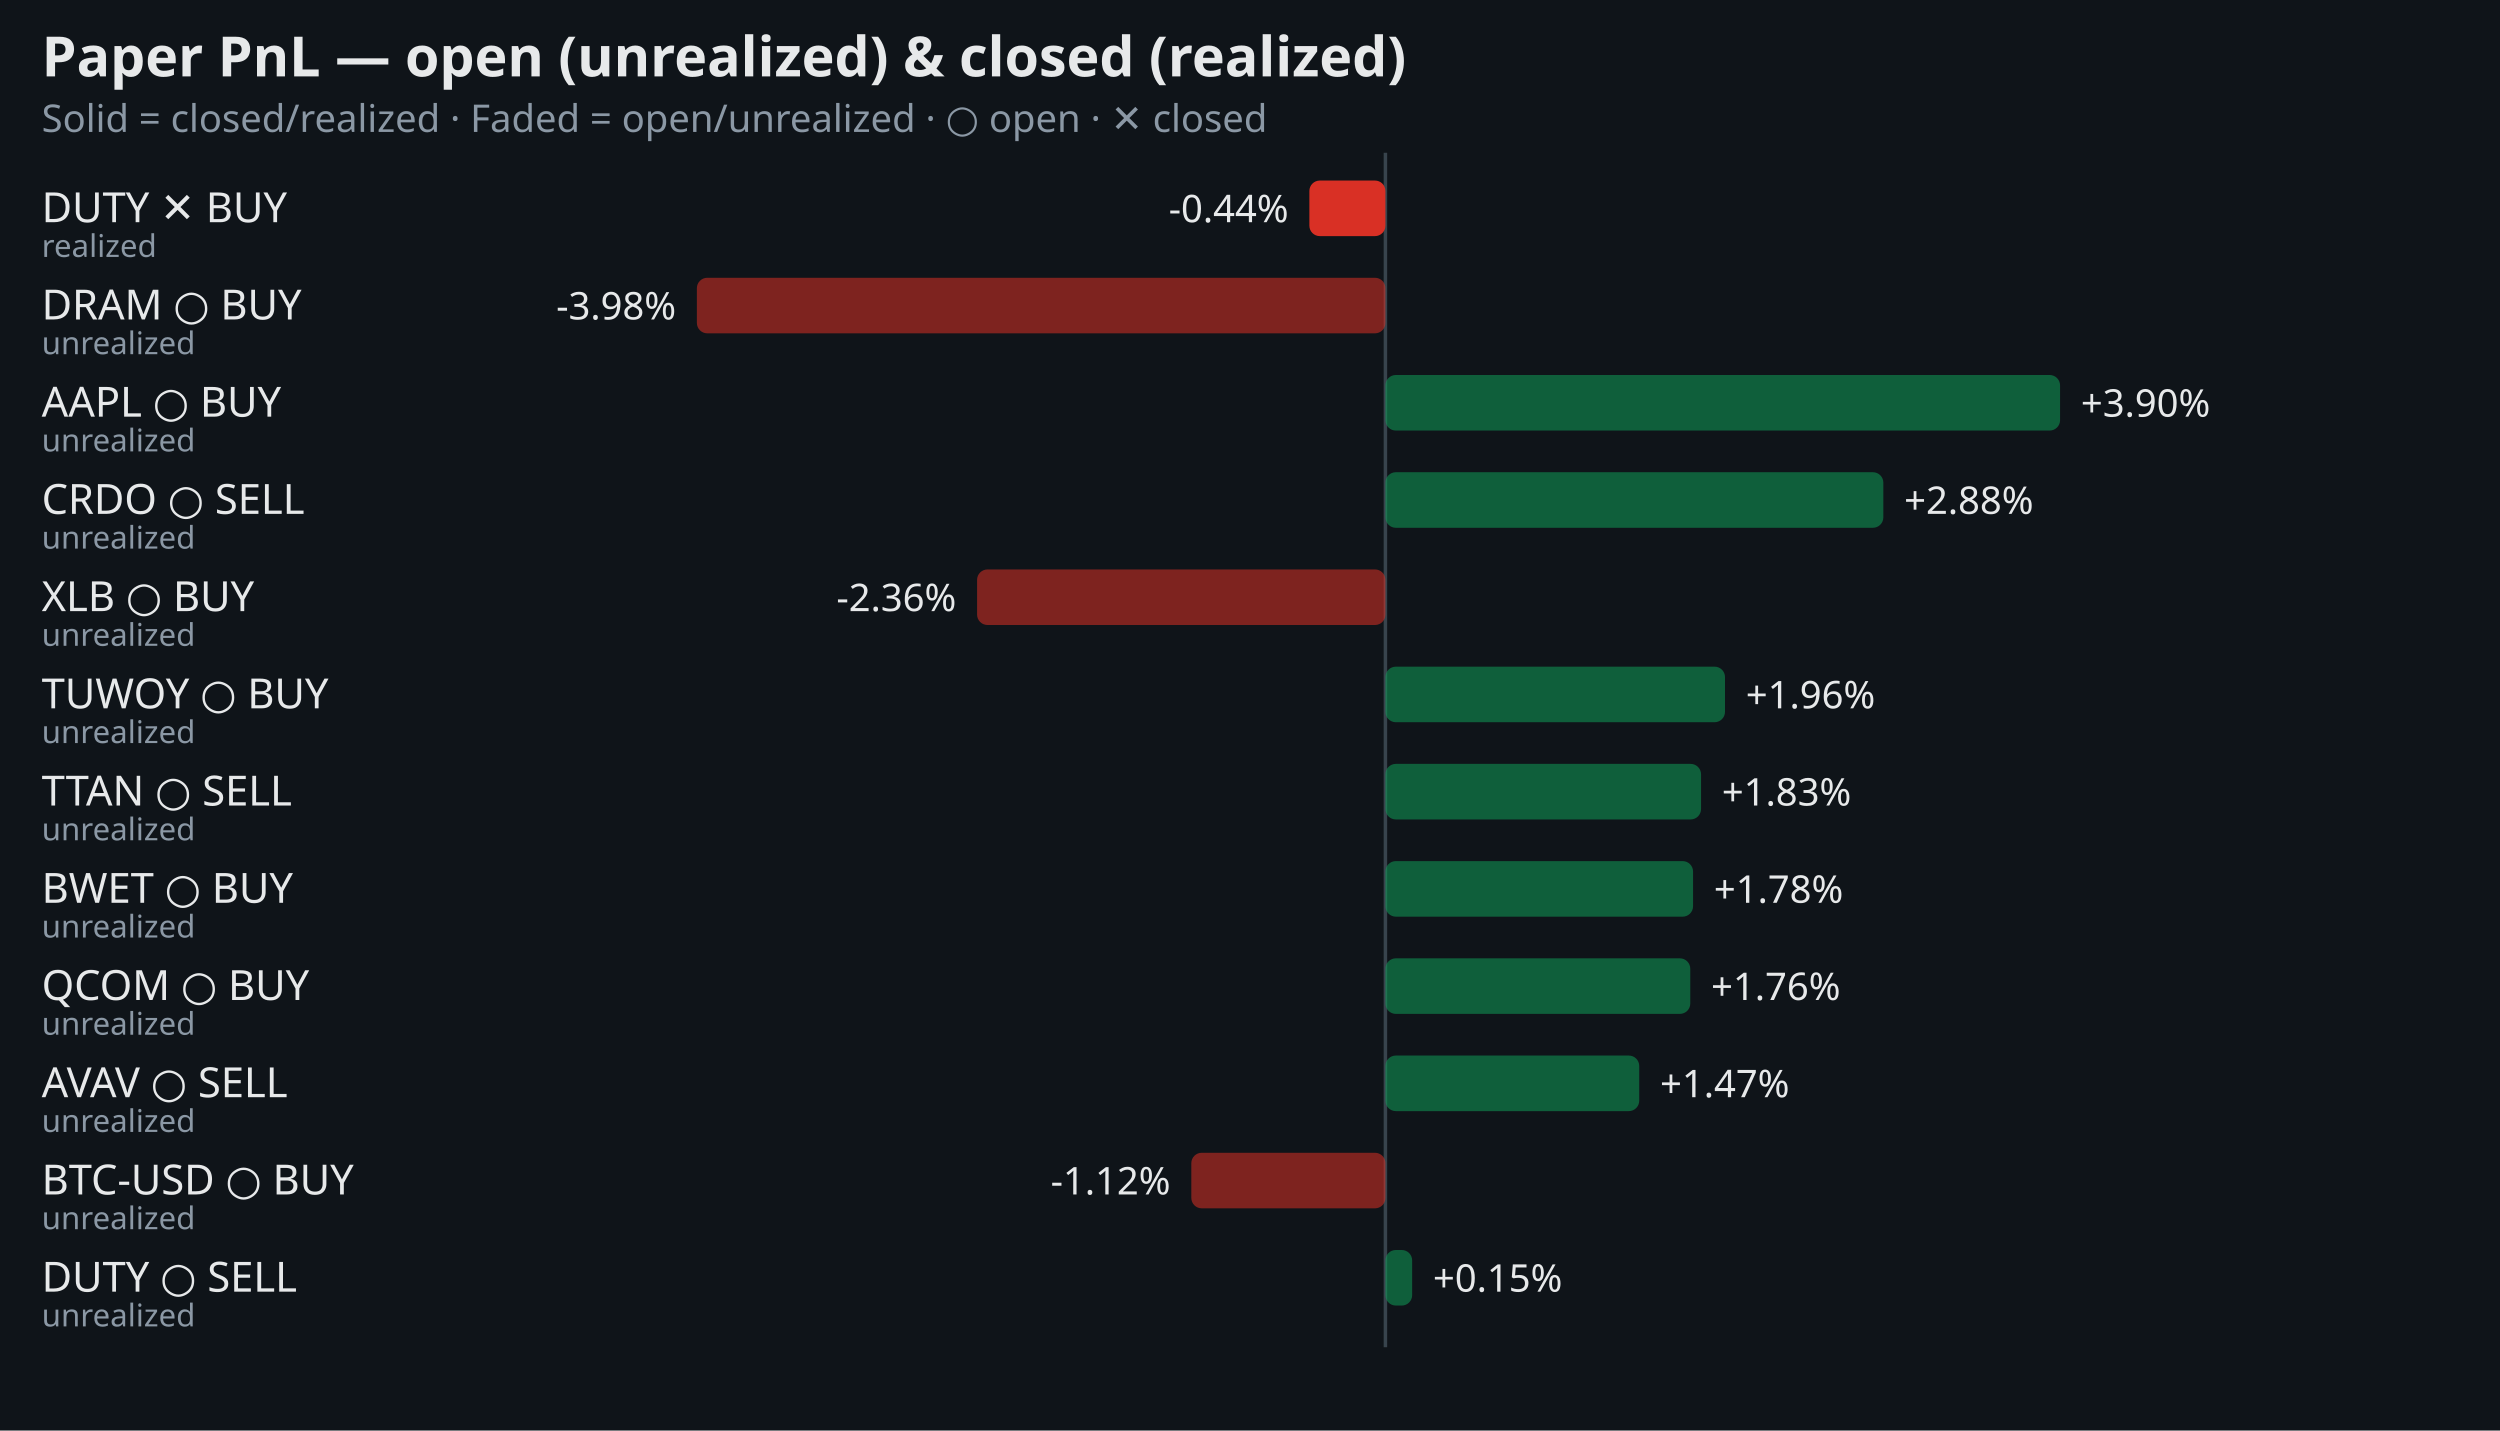
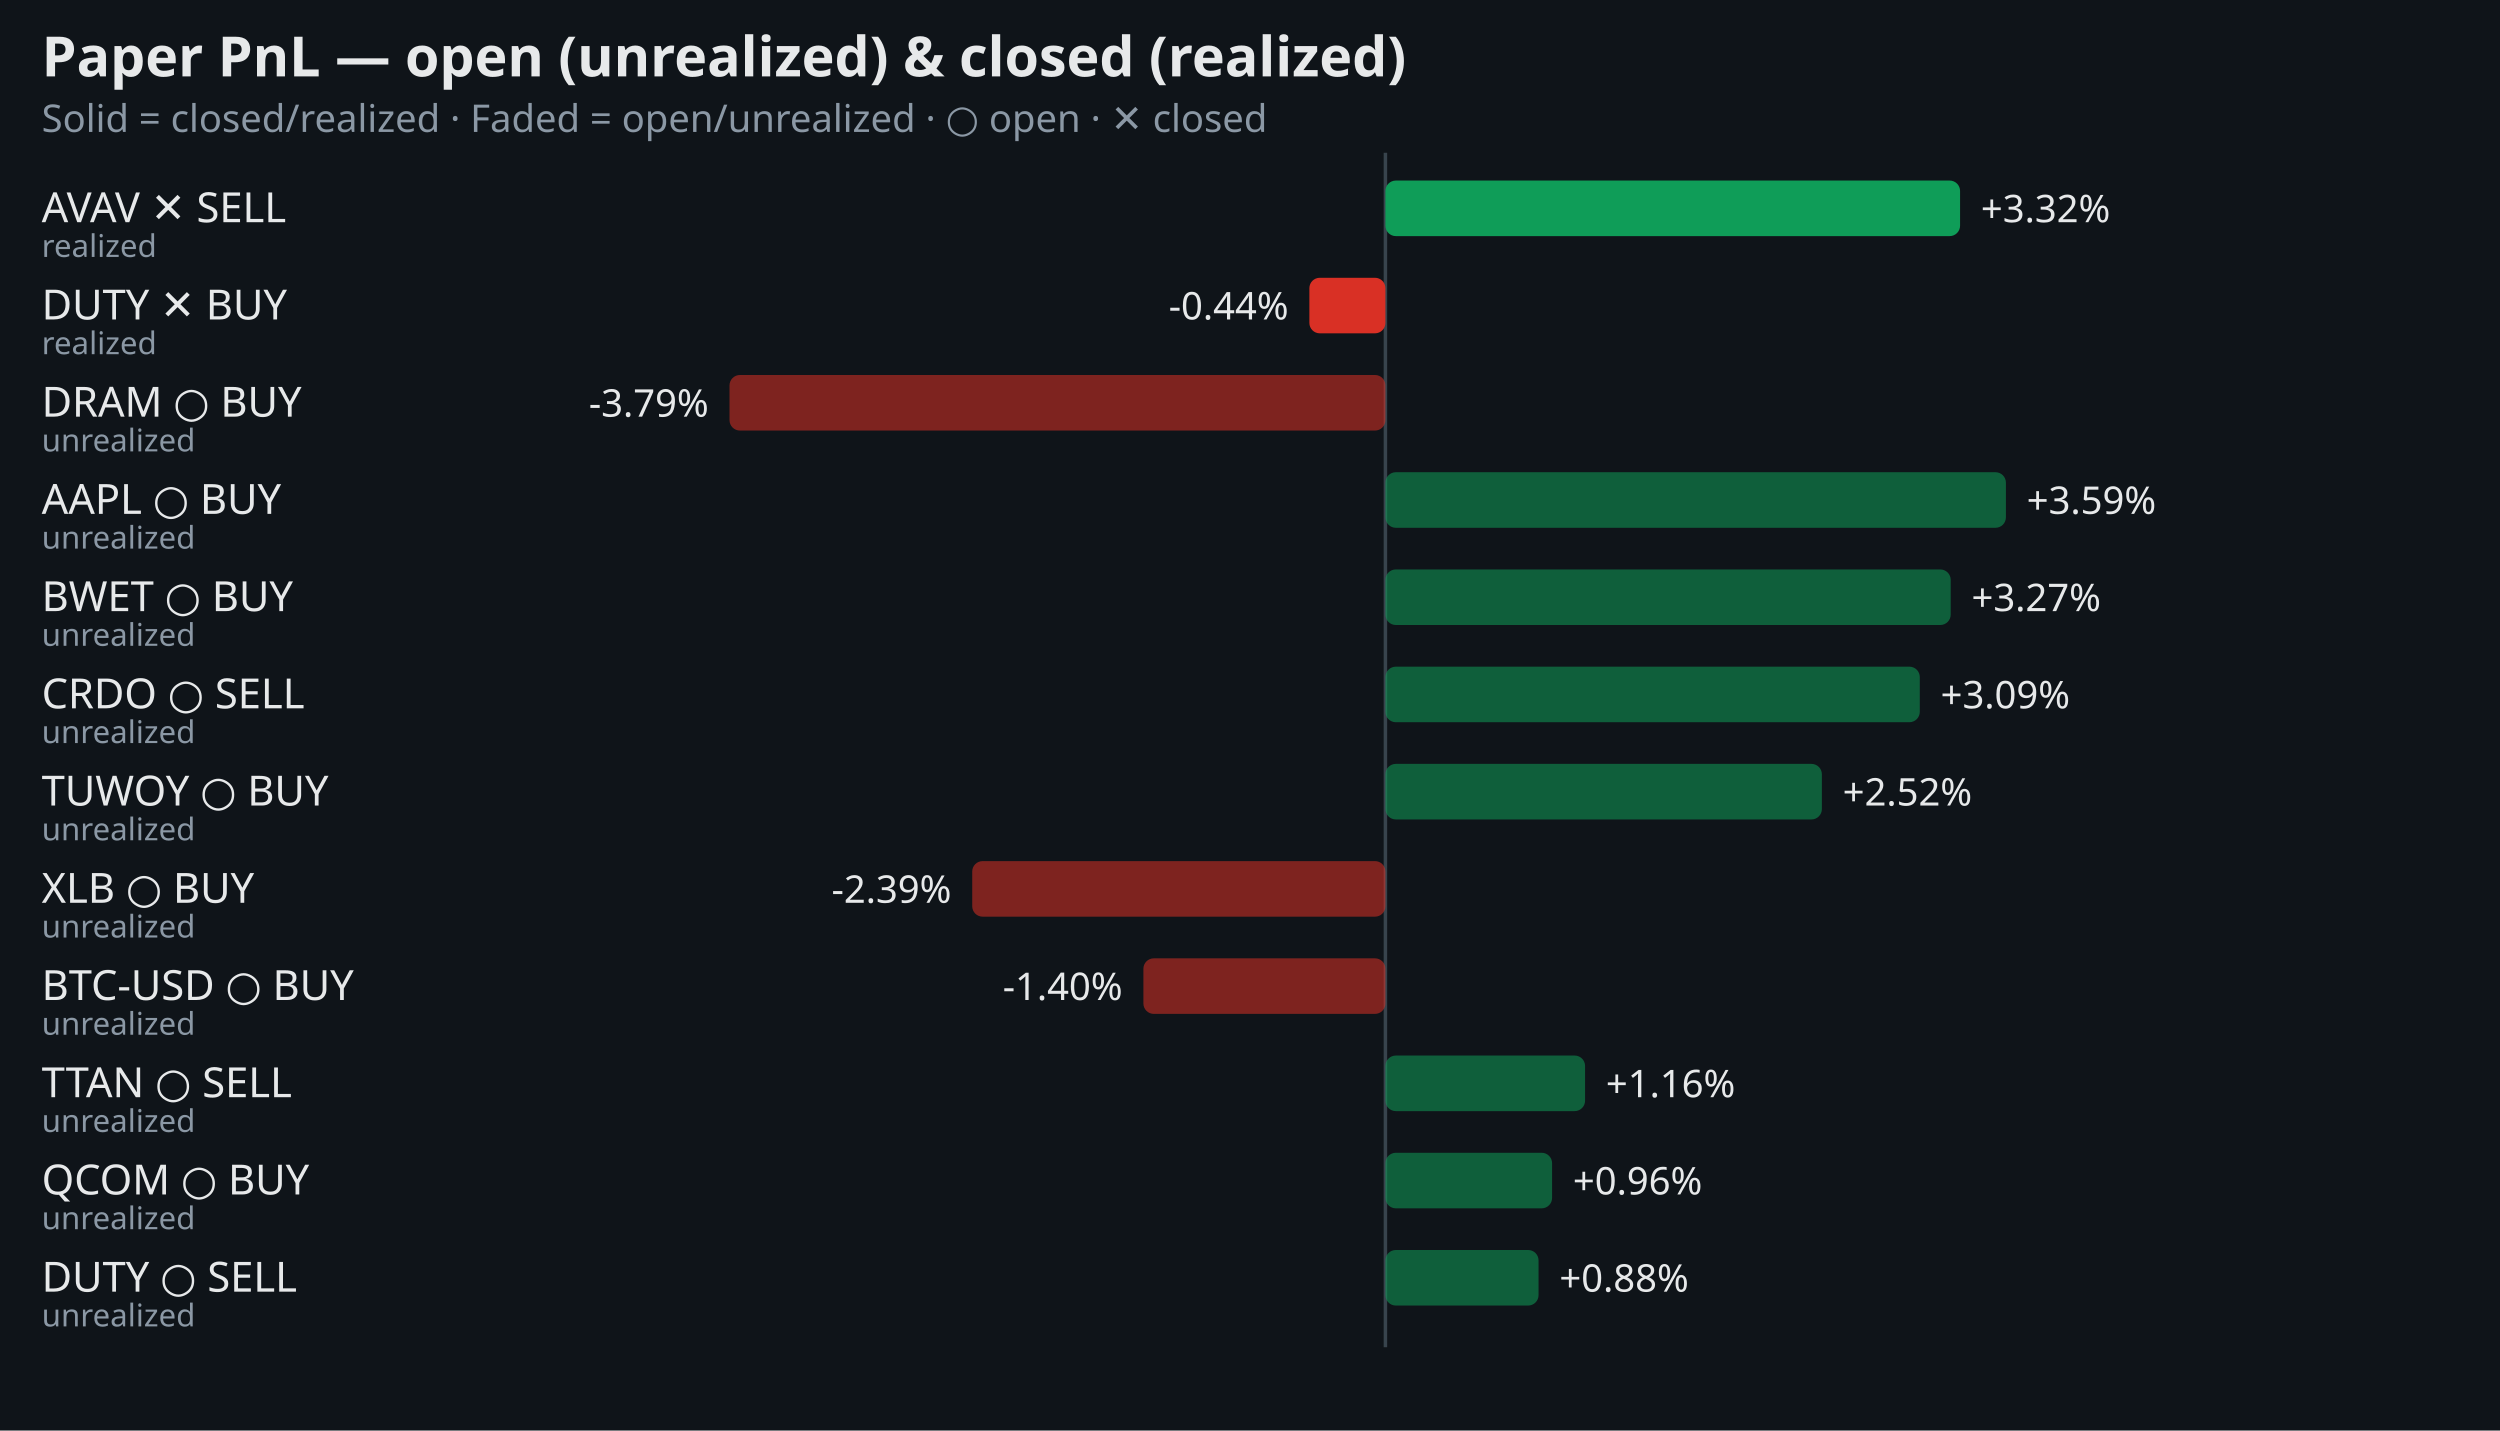
<svg xmlns="http://www.w3.org/2000/svg" width="720" height="412" viewBox="0 0 720 412">
  <rect width="720" height="412" fill="#0f1419" />
  <text x="12" y="22" fill="#e7e9ea" font-family="ui-sans-serif,system-ui,sans-serif" font-size="16" font-weight="600">Paper PnL — open (unrealized) &amp; closed (realized)</text>
  <text x="12" y="38" fill="#8b98a5" font-family="ui-sans-serif,system-ui,sans-serif" font-size="11">Solid = closed/realized · Faded = open/unrealized · ○ open · ✕ closed</text>
  <line x1="399" y1="44" x2="399" y2="388" stroke="#38444d" stroke-width="1" />
-   <text x="12" y="64" fill="#e7e9ea" font-family="ui-sans-serif,system-ui,sans-serif" font-size="12">DUTY ✕ BUY</text>
+   <text x="12" y="64" fill="#e7e9ea" font-family="ui-sans-serif,system-ui,sans-serif" font-size="12">AVAV ✕ SELL</text>
  <text x="12" y="74" fill="#8b98a5" font-family="ui-sans-serif,system-ui,sans-serif" font-size="9">realized</text>
-   <rect x="377.1" y="52" width="21.9" height="16" rx="3" fill="#d93025" opacity="1" />
-   <text x="371.1" y="64" text-anchor="end" fill="#e7e9ea" font-family="ui-sans-serif,system-ui,sans-serif" font-size="11">-0.44%</text>
-   <text x="12" y="92" fill="#e7e9ea" font-family="ui-sans-serif,system-ui,sans-serif" font-size="12">DRAM ○ BUY</text>
-   <text x="12" y="102" fill="#8b98a5" font-family="ui-sans-serif,system-ui,sans-serif" font-size="9">unrealized</text>
-   <rect x="200.7" y="80" width="198.3" height="16" rx="3" fill="#d93025" opacity="0.55" />
-   <text x="194.7" y="92" text-anchor="end" fill="#e7e9ea" font-family="ui-sans-serif,system-ui,sans-serif" font-size="11">-3.98%</text>
-   <text x="12" y="120" fill="#e7e9ea" font-family="ui-sans-serif,system-ui,sans-serif" font-size="12">AAPL ○ BUY</text>
+   <rect x="399.0" y="52" width="165.5" height="16" rx="3" fill="#0f9d58" opacity="1" />
+   <text x="570.5" y="64" text-anchor="start" fill="#e7e9ea" font-family="ui-sans-serif,system-ui,sans-serif" font-size="11">+3.32%</text>
+   <text x="12" y="92" fill="#e7e9ea" font-family="ui-sans-serif,system-ui,sans-serif" font-size="12">DUTY ✕ BUY</text>
+   <text x="12" y="102" fill="#8b98a5" font-family="ui-sans-serif,system-ui,sans-serif" font-size="9">realized</text>
+   <rect x="377.1" y="80" width="21.9" height="16" rx="3" fill="#d93025" opacity="1" />
+   <text x="371.1" y="92" text-anchor="end" fill="#e7e9ea" font-family="ui-sans-serif,system-ui,sans-serif" font-size="11">-0.44%</text>
+   <text x="12" y="120" fill="#e7e9ea" font-family="ui-sans-serif,system-ui,sans-serif" font-size="12">DRAM ○ BUY</text>
  <text x="12" y="130" fill="#8b98a5" font-family="ui-sans-serif,system-ui,sans-serif" font-size="9">unrealized</text>
-   <rect x="399.0" y="108" width="194.3" height="16" rx="3" fill="#0f9d58" opacity="0.55" />
-   <text x="599.3" y="120" text-anchor="start" fill="#e7e9ea" font-family="ui-sans-serif,system-ui,sans-serif" font-size="11">+3.90%</text>
-   <text x="12" y="148" fill="#e7e9ea" font-family="ui-sans-serif,system-ui,sans-serif" font-size="12">CRDO ○ SELL</text>
+   <rect x="210.1" y="108" width="188.9" height="16" rx="3" fill="#d93025" opacity="0.55" />
+   <text x="204.1" y="120" text-anchor="end" fill="#e7e9ea" font-family="ui-sans-serif,system-ui,sans-serif" font-size="11">-3.79%</text>
+   <text x="12" y="148" fill="#e7e9ea" font-family="ui-sans-serif,system-ui,sans-serif" font-size="12">AAPL ○ BUY</text>
  <text x="12" y="158" fill="#8b98a5" font-family="ui-sans-serif,system-ui,sans-serif" font-size="9">unrealized</text>
-   <rect x="399.0" y="136" width="143.4" height="16" rx="3" fill="#0f9d58" opacity="0.55" />
-   <text x="548.4" y="148" text-anchor="start" fill="#e7e9ea" font-family="ui-sans-serif,system-ui,sans-serif" font-size="11">+2.88%</text>
-   <text x="12" y="176" fill="#e7e9ea" font-family="ui-sans-serif,system-ui,sans-serif" font-size="12">XLB ○ BUY</text>
+   <rect x="399.0" y="136" width="178.7" height="16" rx="3" fill="#0f9d58" opacity="0.55" />
+   <text x="583.7" y="148" text-anchor="start" fill="#e7e9ea" font-family="ui-sans-serif,system-ui,sans-serif" font-size="11">+3.59%</text>
+   <text x="12" y="176" fill="#e7e9ea" font-family="ui-sans-serif,system-ui,sans-serif" font-size="12">BWET ○ BUY</text>
  <text x="12" y="186" fill="#8b98a5" font-family="ui-sans-serif,system-ui,sans-serif" font-size="9">unrealized</text>
-   <rect x="281.4" y="164" width="117.6" height="16" rx="3" fill="#d93025" opacity="0.55" />
-   <text x="275.4" y="176" text-anchor="end" fill="#e7e9ea" font-family="ui-sans-serif,system-ui,sans-serif" font-size="11">-2.36%</text>
-   <text x="12" y="204" fill="#e7e9ea" font-family="ui-sans-serif,system-ui,sans-serif" font-size="12">TUWOY ○ BUY</text>
+   <rect x="399.0" y="164" width="162.8" height="16" rx="3" fill="#0f9d58" opacity="0.55" />
+   <text x="567.8" y="176" text-anchor="start" fill="#e7e9ea" font-family="ui-sans-serif,system-ui,sans-serif" font-size="11">+3.27%</text>
+   <text x="12" y="204" fill="#e7e9ea" font-family="ui-sans-serif,system-ui,sans-serif" font-size="12">CRDO ○ SELL</text>
  <text x="12" y="214" fill="#8b98a5" font-family="ui-sans-serif,system-ui,sans-serif" font-size="9">unrealized</text>
-   <rect x="399.0" y="192" width="97.8" height="16" rx="3" fill="#0f9d58" opacity="0.55" />
-   <text x="502.8" y="204" text-anchor="start" fill="#e7e9ea" font-family="ui-sans-serif,system-ui,sans-serif" font-size="11">+1.96%</text>
-   <text x="12" y="232" fill="#e7e9ea" font-family="ui-sans-serif,system-ui,sans-serif" font-size="12">TTAN ○ SELL</text>
+   <rect x="399.0" y="192" width="153.9" height="16" rx="3" fill="#0f9d58" opacity="0.55" />
+   <text x="558.9" y="204" text-anchor="start" fill="#e7e9ea" font-family="ui-sans-serif,system-ui,sans-serif" font-size="11">+3.09%</text>
+   <text x="12" y="232" fill="#e7e9ea" font-family="ui-sans-serif,system-ui,sans-serif" font-size="12">TUWOY ○ BUY</text>
  <text x="12" y="242" fill="#8b98a5" font-family="ui-sans-serif,system-ui,sans-serif" font-size="9">unrealized</text>
-   <rect x="399.0" y="220" width="90.9" height="16" rx="3" fill="#0f9d58" opacity="0.55" />
-   <text x="495.9" y="232" text-anchor="start" fill="#e7e9ea" font-family="ui-sans-serif,system-ui,sans-serif" font-size="11">+1.83%</text>
-   <text x="12" y="260" fill="#e7e9ea" font-family="ui-sans-serif,system-ui,sans-serif" font-size="12">BWET ○ BUY</text>
+   <rect x="399.0" y="220" width="125.7" height="16" rx="3" fill="#0f9d58" opacity="0.55" />
+   <text x="530.7" y="232" text-anchor="start" fill="#e7e9ea" font-family="ui-sans-serif,system-ui,sans-serif" font-size="11">+2.52%</text>
+   <text x="12" y="260" fill="#e7e9ea" font-family="ui-sans-serif,system-ui,sans-serif" font-size="12">XLB ○ BUY</text>
  <text x="12" y="270" fill="#8b98a5" font-family="ui-sans-serif,system-ui,sans-serif" font-size="9">unrealized</text>
-   <rect x="399.0" y="248" width="88.6" height="16" rx="3" fill="#0f9d58" opacity="0.55" />
-   <text x="493.6" y="260" text-anchor="start" fill="#e7e9ea" font-family="ui-sans-serif,system-ui,sans-serif" font-size="11">+1.78%</text>
-   <text x="12" y="288" fill="#e7e9ea" font-family="ui-sans-serif,system-ui,sans-serif" font-size="12">QCOM ○ BUY</text>
+   <rect x="280.0" y="248" width="119.0" height="16" rx="3" fill="#d93025" opacity="0.55" />
+   <text x="274.0" y="260" text-anchor="end" fill="#e7e9ea" font-family="ui-sans-serif,system-ui,sans-serif" font-size="11">-2.39%</text>
+   <text x="12" y="288" fill="#e7e9ea" font-family="ui-sans-serif,system-ui,sans-serif" font-size="12">BTC-USD ○ BUY</text>
  <text x="12" y="298" fill="#8b98a5" font-family="ui-sans-serif,system-ui,sans-serif" font-size="9">unrealized</text>
-   <rect x="399.0" y="276" width="87.8" height="16" rx="3" fill="#0f9d58" opacity="0.55" />
-   <text x="492.8" y="288" text-anchor="start" fill="#e7e9ea" font-family="ui-sans-serif,system-ui,sans-serif" font-size="11">+1.76%</text>
-   <text x="12" y="316" fill="#e7e9ea" font-family="ui-sans-serif,system-ui,sans-serif" font-size="12">AVAV ○ SELL</text>
+   <rect x="329.3" y="276" width="69.7" height="16" rx="3" fill="#d93025" opacity="0.55" />
+   <text x="323.3" y="288" text-anchor="end" fill="#e7e9ea" font-family="ui-sans-serif,system-ui,sans-serif" font-size="11">-1.40%</text>
+   <text x="12" y="316" fill="#e7e9ea" font-family="ui-sans-serif,system-ui,sans-serif" font-size="12">TTAN ○ SELL</text>
  <text x="12" y="326" fill="#8b98a5" font-family="ui-sans-serif,system-ui,sans-serif" font-size="9">unrealized</text>
-   <rect x="399.0" y="304" width="73.1" height="16" rx="3" fill="#0f9d58" opacity="0.55" />
-   <text x="478.1" y="316" text-anchor="start" fill="#e7e9ea" font-family="ui-sans-serif,system-ui,sans-serif" font-size="11">+1.47%</text>
-   <text x="12" y="344" fill="#e7e9ea" font-family="ui-sans-serif,system-ui,sans-serif" font-size="12">BTC-USD ○ BUY</text>
+   <rect x="399.0" y="304" width="57.5" height="16" rx="3" fill="#0f9d58" opacity="0.55" />
+   <text x="462.5" y="316" text-anchor="start" fill="#e7e9ea" font-family="ui-sans-serif,system-ui,sans-serif" font-size="11">+1.16%</text>
+   <text x="12" y="344" fill="#e7e9ea" font-family="ui-sans-serif,system-ui,sans-serif" font-size="12">QCOM ○ BUY</text>
  <text x="12" y="354" fill="#8b98a5" font-family="ui-sans-serif,system-ui,sans-serif" font-size="9">unrealized</text>
-   <rect x="343.1" y="332" width="55.9" height="16" rx="3" fill="#d93025" opacity="0.55" />
-   <text x="337.1" y="344" text-anchor="end" fill="#e7e9ea" font-family="ui-sans-serif,system-ui,sans-serif" font-size="11">-1.12%</text>
+   <rect x="399.0" y="332" width="48.0" height="16" rx="3" fill="#0f9d58" opacity="0.55" />
+   <text x="453.0" y="344" text-anchor="start" fill="#e7e9ea" font-family="ui-sans-serif,system-ui,sans-serif" font-size="11">+0.96%</text>
  <text x="12" y="372" fill="#e7e9ea" font-family="ui-sans-serif,system-ui,sans-serif" font-size="12">DUTY ○ SELL</text>
  <text x="12" y="382" fill="#8b98a5" font-family="ui-sans-serif,system-ui,sans-serif" font-size="9">unrealized</text>
-   <rect x="399.0" y="360" width="7.7" height="16" rx="3" fill="#0f9d58" opacity="0.55" />
-   <text x="412.7" y="372" text-anchor="start" fill="#e7e9ea" font-family="ui-sans-serif,system-ui,sans-serif" font-size="11">+0.15%</text>
+   <rect x="399.0" y="360" width="44.1" height="16" rx="3" fill="#0f9d58" opacity="0.55" />
+   <text x="449.1" y="372" text-anchor="start" fill="#e7e9ea" font-family="ui-sans-serif,system-ui,sans-serif" font-size="11">+0.88%</text>
</svg>
